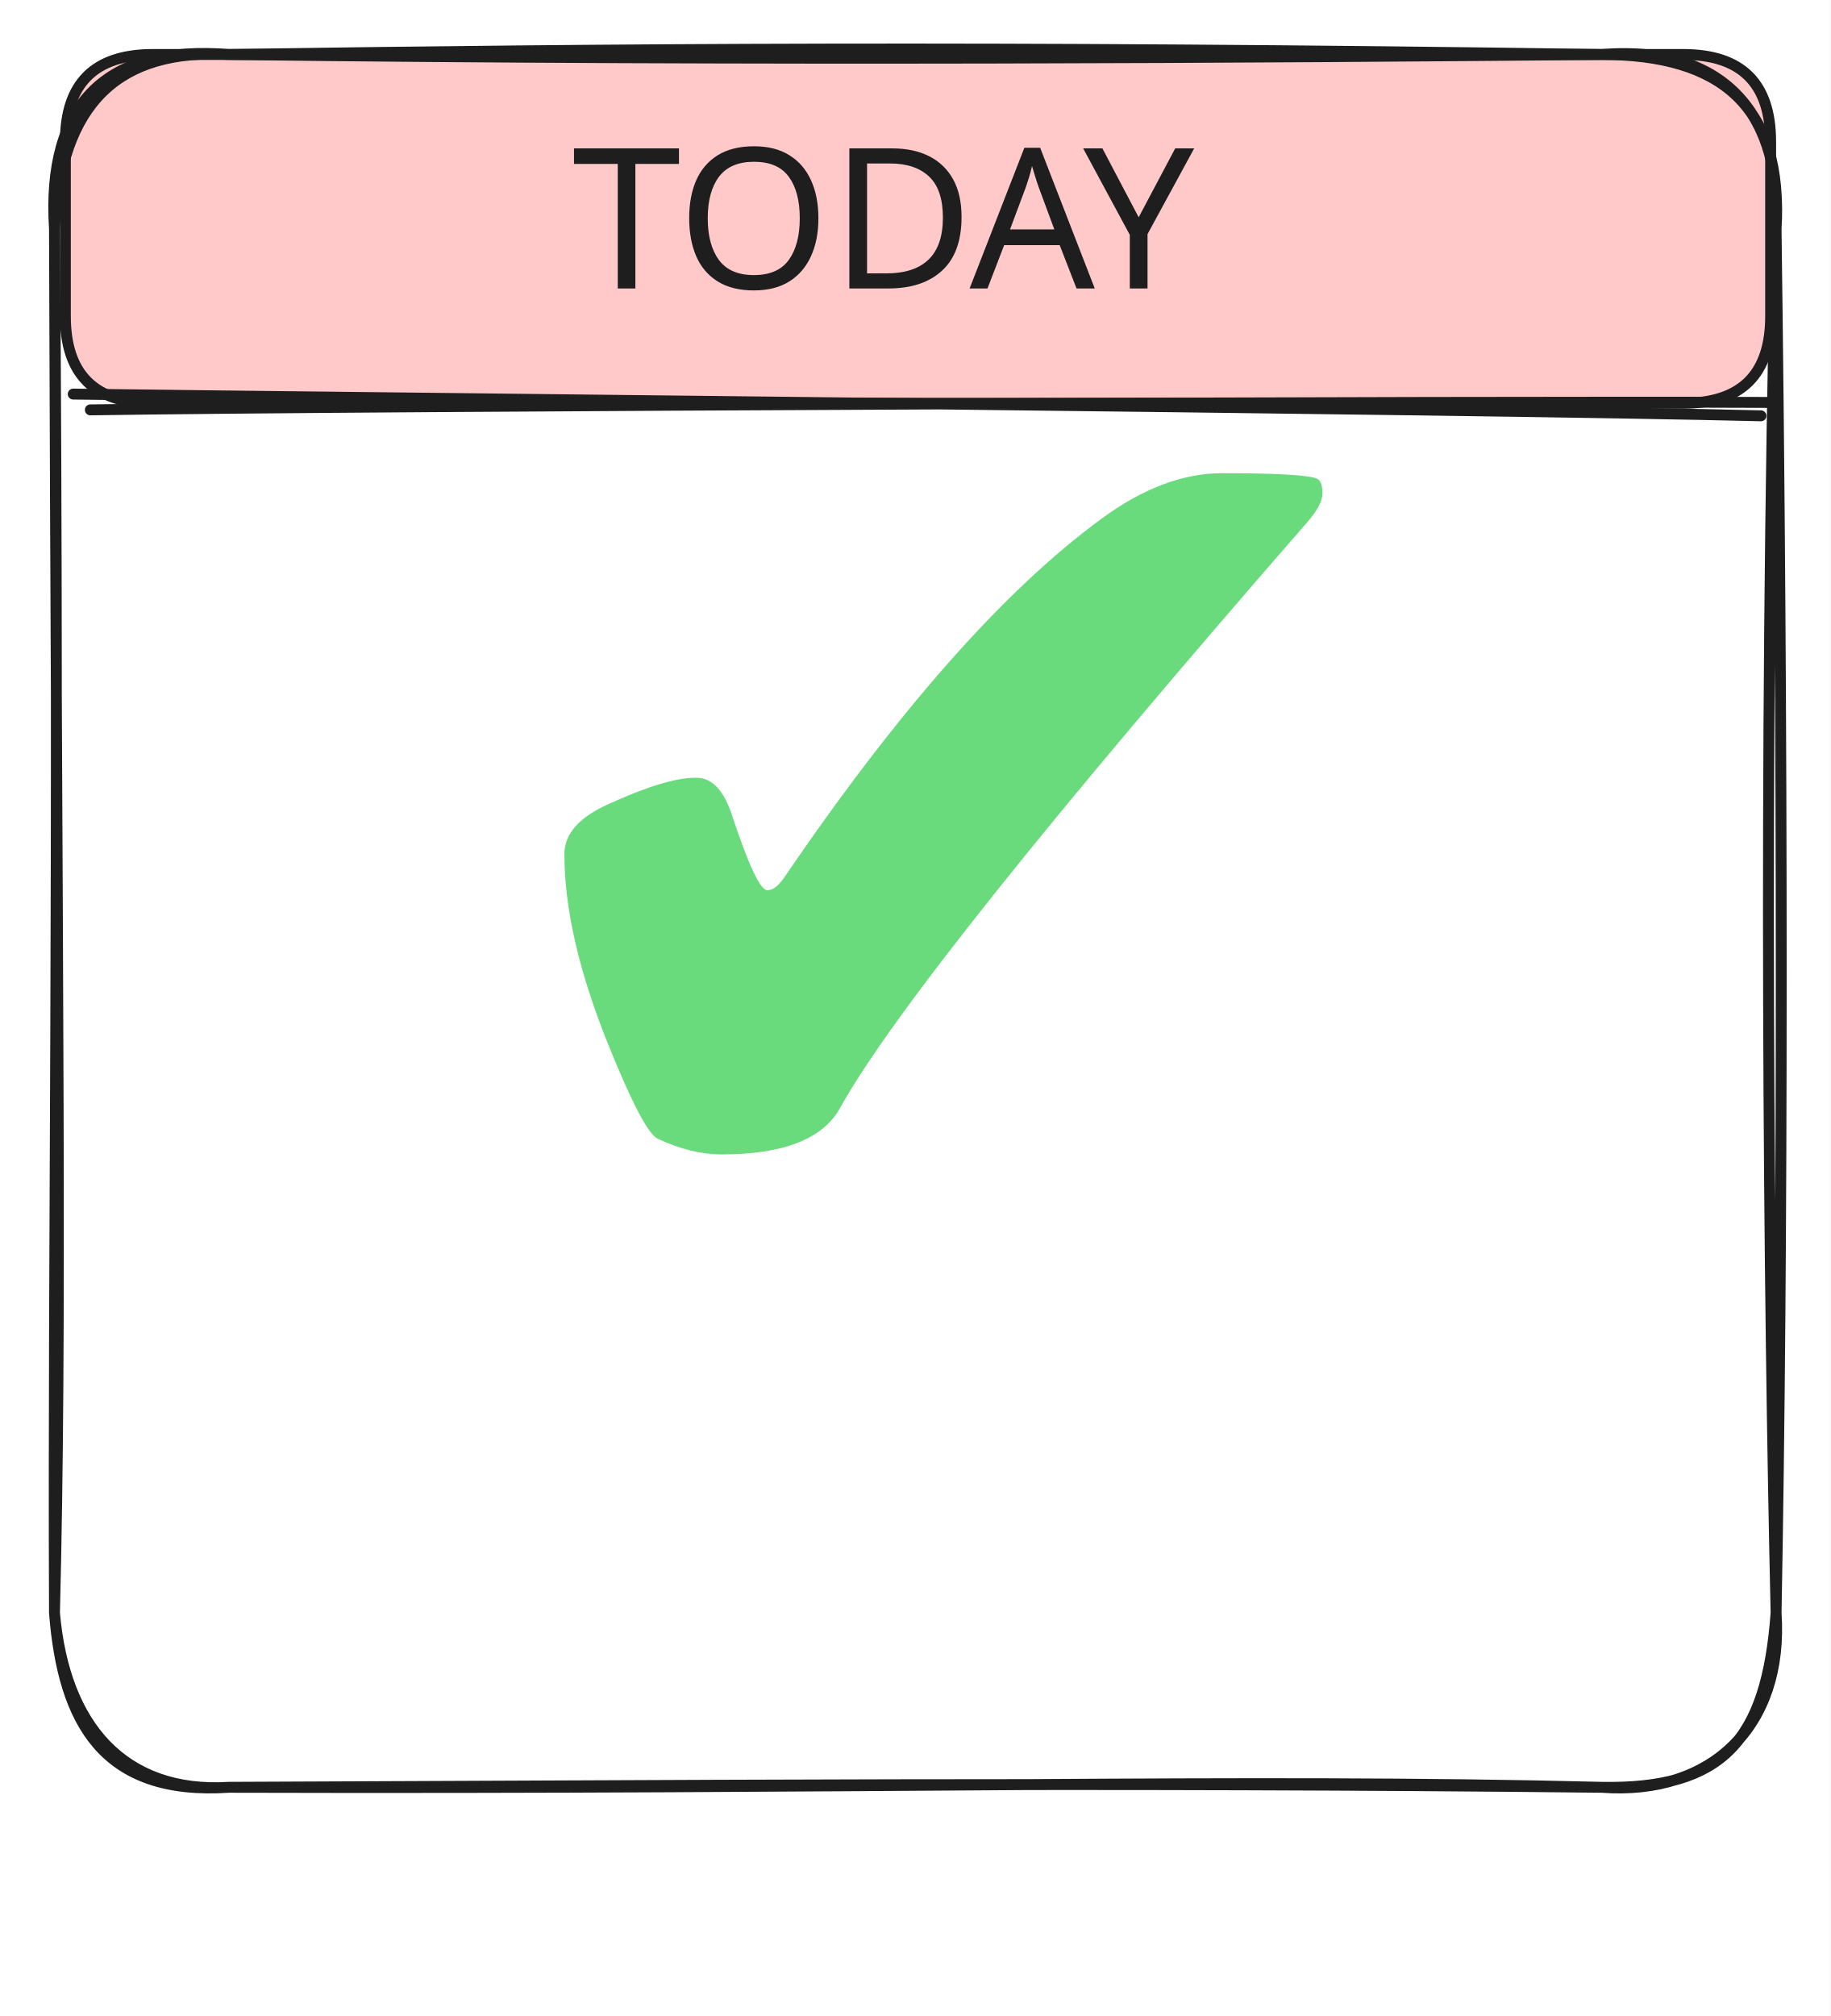
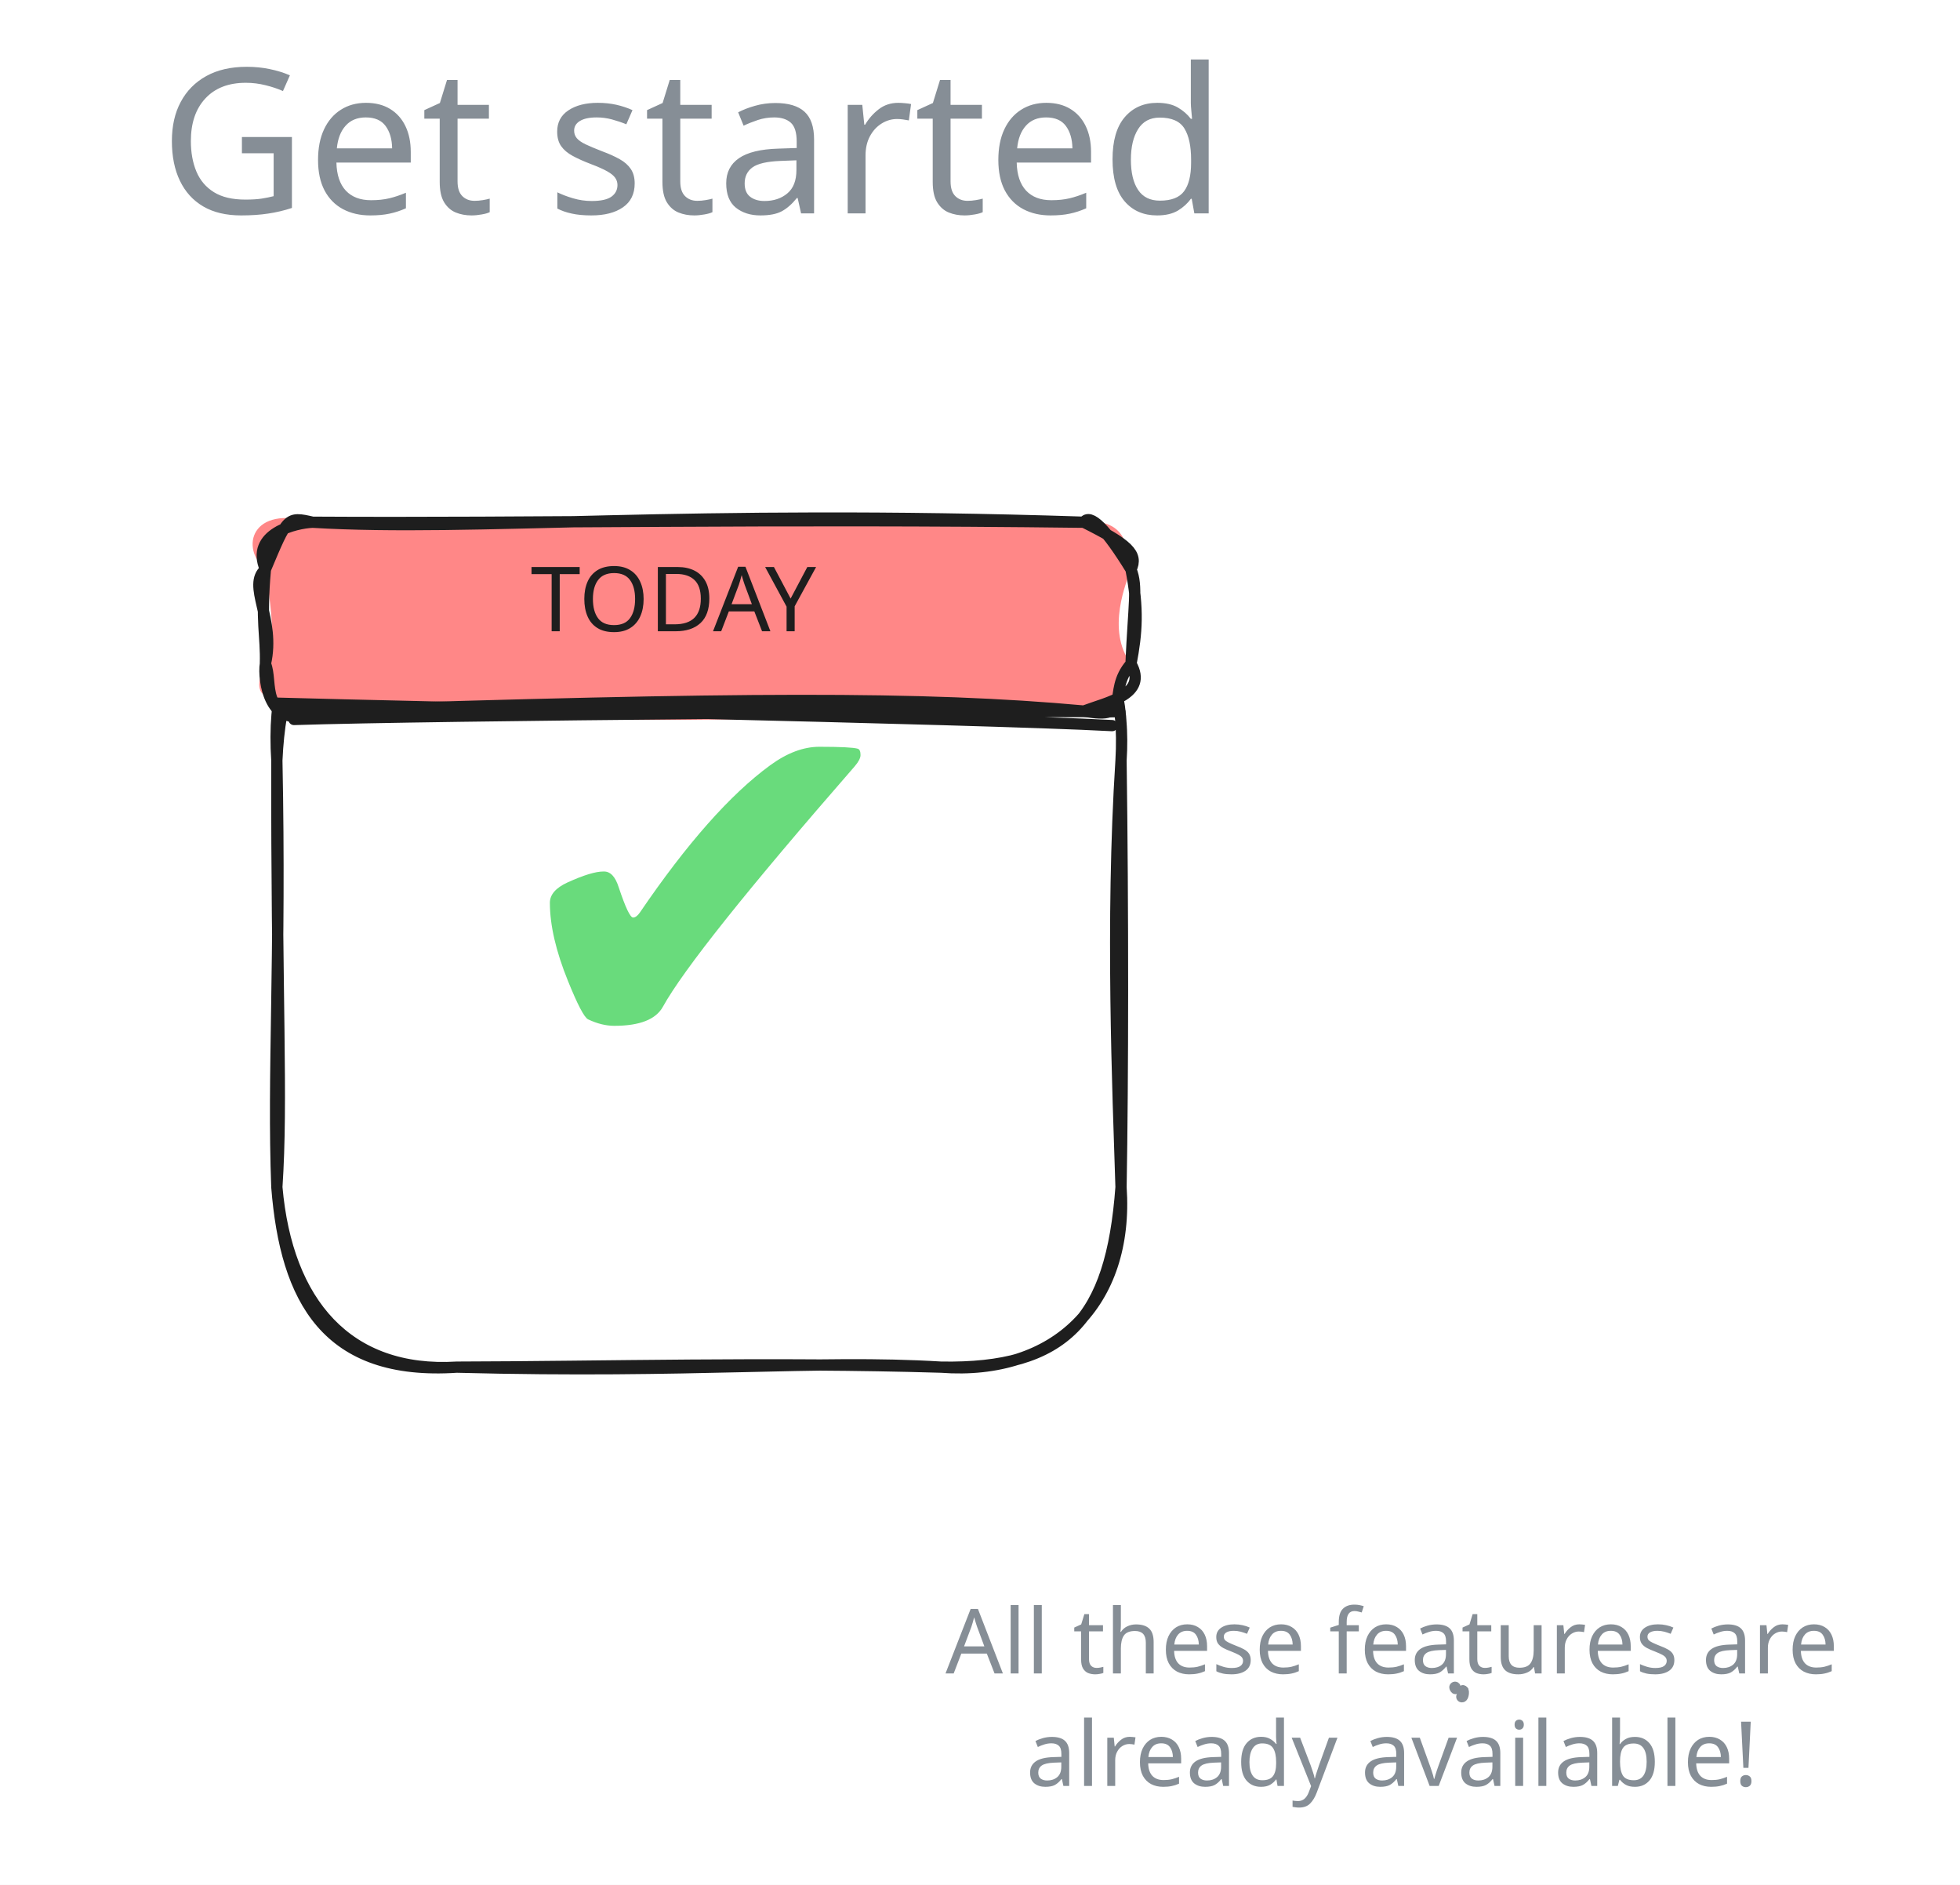
- <svg xmlns="http://www.w3.org/2000/svg" version="1.1" viewBox="0 0 336 369.97" width="672" height="739.94">
+ <svg xmlns="http://www.w3.org/2000/svg" version="1.1" viewBox="0 0 348.502 335.094" width="697.003" height="670.189">
  <defs>
    <style class="style-fonts">
      @font-face {
        font-family: "Virgil";
        src: url("https://excalidraw.com/Virgil.woff2");
      }
      @font-face {
        font-family: "Cascadia";
        src: url("https://excalidraw.com/Cascadia.woff2");
      }
      @font-face {
        font-family: "Assistant";
        src: url("https://excalidraw.com/Assistant-Regular.woff2");
      }
    </style>
  </defs>
-   <rect x="0" y="0" width="336" height="369.97" fill="#ffffff" />
-   <g stroke-linecap="round" transform="translate(12 10) rotate(0 156.5 32)">
-     <path d="M16 0 C85.58 0, 155.15 0, 297 0 C307.67 0, 313 5.33, 313 16 C313 22.89, 313 29.78, 313 48 C313 58.67, 307.67 64, 297 64 C186.62 64, 76.25 64, 16 64 C5.33 64, 0 58.67, 0 48 C0 38.72, 0 29.45, 0 16 C0 5.33, 5.33 0, 16 0" stroke="none" stroke-width="0" fill="#ffc9c9" />
-     <path d="M16 0 C104.8 0, 193.61 0, 297 0 M16 0 C77.99 0, 139.99 0, 297 0 M297 0 C307.67 0, 313 5.33, 313 16 M297 0 C307.67 0, 313 5.33, 313 16 M313 16 C313 25.43, 313 34.86, 313 48 M313 16 C313 26.45, 313 36.91, 313 48 M313 48 C313 58.67, 307.67 64, 297 64 M313 48 C313 58.67, 307.67 64, 297 64 M297 64 C232.77 64, 168.53 64, 16 64 M297 64 C220.97 64, 144.94 64, 16 64 M16 64 C5.33 64, 0 58.67, 0 48 M16 64 C5.33 64, 0 58.67, 0 48 M0 48 C0 39.74, 0 31.49, 0 16 M0 48 C0 38.9, 0 29.79, 0 16 M0 16 C0 5.33, 5.33 0, 16 0 M0 16 C0 5.33, 5.33 0, 16 0" stroke="#1e1e1e" stroke-width="2" fill="none" />
+   <rect x="0" y="0" width="348.502" height="335.094" fill="#ffffff" />
+   <g stroke-linecap="round" transform="translate(49.22638 103.194) rotate(0 75.04993 69.92792)">
+     <path d="M32 0 C64.97 0.57, 98.18 2.9, 118.1 0 C139.17 0.2, 150.78 9.7, 150.1 32 C148.11 59.14, 147.34 91.58, 150.1 107.86 C148.16 126.6, 142.04 136.78, 118.1 139.86 C95.19 137.45, 75.47 140.04, 32 139.86 C10.53 137.51, 2 129.01, 0 107.86 C2.48 86.64, 1.68 65.32, 0 32 C2.57 12.75, 14.02 1.52, 32 0" stroke="none" stroke-width="0" fill="#ffffff" />
+     <path d="M32 0 C65.69 0.9, 98.23 0.07, 118.1 0 M32 0 C56.46 -0.05, 79.83 -0.8, 118.1 0 M118.1 0 C140.2 0.01, 151.41 9.6, 150.1 32 M118.1 0 C141.35 -1.85, 151.4 12.07, 150.1 32 M150.1 32 C148.25 60.86, 149.57 90.85, 150.1 107.86 M150.1 32 C150.47 59.11, 150.44 88.21, 150.1 107.86 M150.1 107.86 C151.52 128.49, 138.4 141.39, 118.1 139.86 M150.1 107.86 C148.36 131.41, 140.24 140.25, 118.1 139.86 M118.1 139.86 C95.56 138.5, 74.41 140.96, 32 139.86 M118.1 139.86 C88.09 138.96, 57.63 139.81, 32 139.86 M32 139.86 C12.63 141.05, 1.8 128.48, 0 107.86 M32 139.86 C8.86 141.4, 1.58 127.87, 0 107.86 M0 107.86 C-0.77 87.55, 0.72 67.95, 0 32 M0 107.86 C1.04 92.15, -0.08 74.86, 0 32 M0 32 C1.02 8.78, 11.84 -1.16, 32 0 M0 32 C-1.51 8.8, 9.85 -1.78, 32 0" stroke="#1e1e1e" stroke-width="2" fill="none" />
  </g>
-   <g transform="translate(77 72.70802) rotate(0 97.23145 143.631)">
-     <text x="0" y="0" font-family="Virgil, Segoe UI Emoji" font-size="229.81px" fill="#69db7c" text-anchor="start" style="white-space: pre;" direction="ltr" dominant-baseline="text-before-edge">✔</text>
+   <g stroke-linecap="round" transform="translate(47.19029 92.84298) rotate(0 76.95645 16.78405)">
+     <path d="M8.39 0 C41.66 1.89, 72.89 -0.76, 145.52 0 C154.51 -0.99, 153.14 7.13, 153.91 8.39 C153.17 10.42, 149.39 19.15, 153.91 25.18 C148.88 27.29, 155.87 32.83, 145.52 33.57 C112.63 33.61, 81.58 37.09, 8.39 33.57 C2.35 30.86, -3.61 32.79, 0 25.18 C2.34 23.32, 0.63 12.26, 0 8.39 C-4.52 4.61, -2.59 -3.2, 8.39 0" stroke="none" stroke-width="0" fill="#ff8787" />
+     <path d="M8.39 0 C37.06 1.7, 74.28 -2.33, 145.52 0 M8.39 0 C47.35 0.24, 89.34 -0.7, 145.52 0 M145.52 0 C153.39 3.93, 155.23 5.65, 153.91 8.39 M145.52 0 C146.63 -1.65, 149.46 1.16, 153.91 8.39 M153.91 8.39 C155.28 15.47, 154.96 19.64, 153.91 25.18 M153.91 8.39 C155.13 11.47, 154.37 14.6, 153.91 25.18 M153.91 25.18 C156.98 30.59, 149.82 31.95, 145.52 33.57 M153.91 25.18 C149.38 30.31, 154.57 35.3, 145.52 33.57 M145.52 33.57 C103.33 31.34, 66.18 33.74, 8.39 33.57 M145.52 33.57 C116.91 30.97, 84.58 31.13, 8.39 33.57 M8.39 33.57 C-1.18 35.66, 1.41 28.36, 0 25.18 M8.39 33.57 C0.8 37.53, -0.47 27.87, 0 25.18 M0 25.18 C1.86 17.14, -3.37 11.24, 0 8.39 M0 25.18 C0.15 20.09, -0.86 17.88, 0 8.39 M0 8.39 C3.91 -0.92, 3.91 -1.03, 8.39 0 M0 8.39 C-2.77 2, 5.35 0.13, 8.39 0" stroke="#1e1e1e" stroke-width="2" fill="none" />
  </g>
-   <g stroke-linecap="round" transform="translate(10 10) rotate(0 158 159)">
-     <path d="M32 0 C128.76 1.22, 224.58 0.54, 284 0 M32 0 C101.83 -1.02, 170.78 -1.63, 284 0 M284 0 C306.1 0.01, 317.31 9.6, 316 32 M284 0 C307.25 -1.85, 317.3 12.07, 316 32 M316 32 C313.64 130.33, 314.7 229.58, 316 286 M316 32 C317.27 125.22, 317.25 220.05, 316 286 M316 286 C317.42 306.63, 304.3 319.53, 284 318 M316 286 C314.26 309.55, 306.14 318.39, 284 318 M284 318 C217.62 316.34, 152.37 318.34, 32 318 M284 318 C196.72 317.02, 109.07 317.72, 32 318 M32 318 C12.63 319.19, 1.8 306.62, 0 286 M32 318 C8.86 319.55, 1.58 306.01, 0 286 M0 286 C-0.29 219.19, 0.91 152.96, 0 32 M0 286 C1.35 232.06, 0.45 176.84, 0 32 M0 32 C1.02 8.78, 11.84 -1.16, 32 0 M0 32 C-1.51 8.8, 9.85 -1.78, 32 0" stroke="#1e1e1e" stroke-width="2" fill="none" />
+   <g transform="translate(87.22635 127.15) rotate(0 38.5849 56.99789)">
+     <text x="0" y="0" font-family="Virgil, Segoe UI Emoji" font-size="91.197px" fill="#69db7c" text-anchor="start" style="white-space: pre;" direction="ltr" dominant-baseline="text-before-edge">✔</text>
  </g>
  <g stroke-linecap="round">
-     <g transform="translate(16 76) rotate(0 153.5 0)">
-       <path d="M0.58 -0.78 C51.61 -1.58, 257.69 -2.39, 308.59 -2.15 M-2.56 -3.68 C48.03 -2.99, 256.19 -0.99, 307.22 0.31" stroke="#1e1e1e" stroke-width="2" fill="none" />
+     <g transform="translate(51.69492 128.6905) rotate(0 72.91243 0)">
+       <path d="M0.58 -0.78 C24.74 -1.58, 123.38 -2.39, 147.42 -2.15 M-2.56 -3.68 C21.17 -2.99, 121.88 -0.99, 146.05 0.31" stroke="#1e1e1e" stroke-width="2" fill="none" />
    </g>
  </g>
  <mask />
-   <g transform="translate(105 25) rotate(0 62.676 22.5)">
-     <text x="0" y="0" font-family="Virgil, Segoe UI Emoji" font-size="36px" fill="#1e1e1e" text-anchor="start" style="white-space: pre;" direction="ltr" dominant-baseline="text-before-edge">TODAY</text>
+   <g transform="translate(94.35134 99.81248) rotate(0 27.856 10)">
+     <text x="0" y="0" font-family="Virgil, Segoe UI Emoji" font-size="16px" fill="#1e1e1e" text-anchor="start" style="white-space: pre;" direction="ltr" dominant-baseline="text-before-edge">TODAY</text>
  </g>
+   <g transform="translate(10 10) rotate(0 113.166 22.5)">
+     <text x="113.166" y="0" font-family="Virgil, Segoe UI Emoji" font-size="36px" fill="#868e96" text-anchor="middle" style="white-space: pre;" direction="ltr" dominant-baseline="text-before-edge">Get started</text>
+   </g>
+   <g transform="translate(156.5016 285.0943) rotate(0 91 20)">
+     <text x="91" y="0" font-family="Virgil, Segoe UI Emoji" font-size="16px" fill="#868e96" text-anchor="middle" style="white-space: pre;" direction="ltr" dominant-baseline="text-before-edge">All these features are</text>
+     <text x="91" y="20" font-family="Virgil, Segoe UI Emoji" font-size="16px" fill="#868e96" text-anchor="middle" style="white-space: pre;" direction="ltr" dominant-baseline="text-before-edge">already available!</text>
+   </g>
+   <g stroke-linecap="round">
+     <g transform="translate(259.3117 300.5383) rotate(0 0 0)">
+       <path d="M-0.51 -0.35 C-0.55 -0.38, -0.68 -0.62, -0.59 -0.57 M0.61 1.11 C0.83 1.19, 0.98 0.16, 0.8 0.09" stroke="#868e96" stroke-width="2" fill="none" />
+     </g>
+     <g transform="translate(259.3117 300.5383) rotate(0 0 0)">
+       <path d="M0.8 0.09 C0.8 0.09, 0.8 0.09, 0.8 0.09 M0.8 0.09 C0.8 0.09, 0.8 0.09, 0.8 0.09" stroke="#868e96" stroke-width="2" fill="none" />
+     </g>
+     <g transform="translate(259.3117 300.5383) rotate(0 0 0)">
+       <path d="M0.8 0.09 C0.8 0.09, 0.8 0.09, 0.8 0.09 M0.8 0.09 C0.8 0.09, 0.8 0.09, 0.8 0.09" stroke="#868e96" stroke-width="2" fill="none" />
+     </g>
+   </g>
+   <mask />
</svg>
